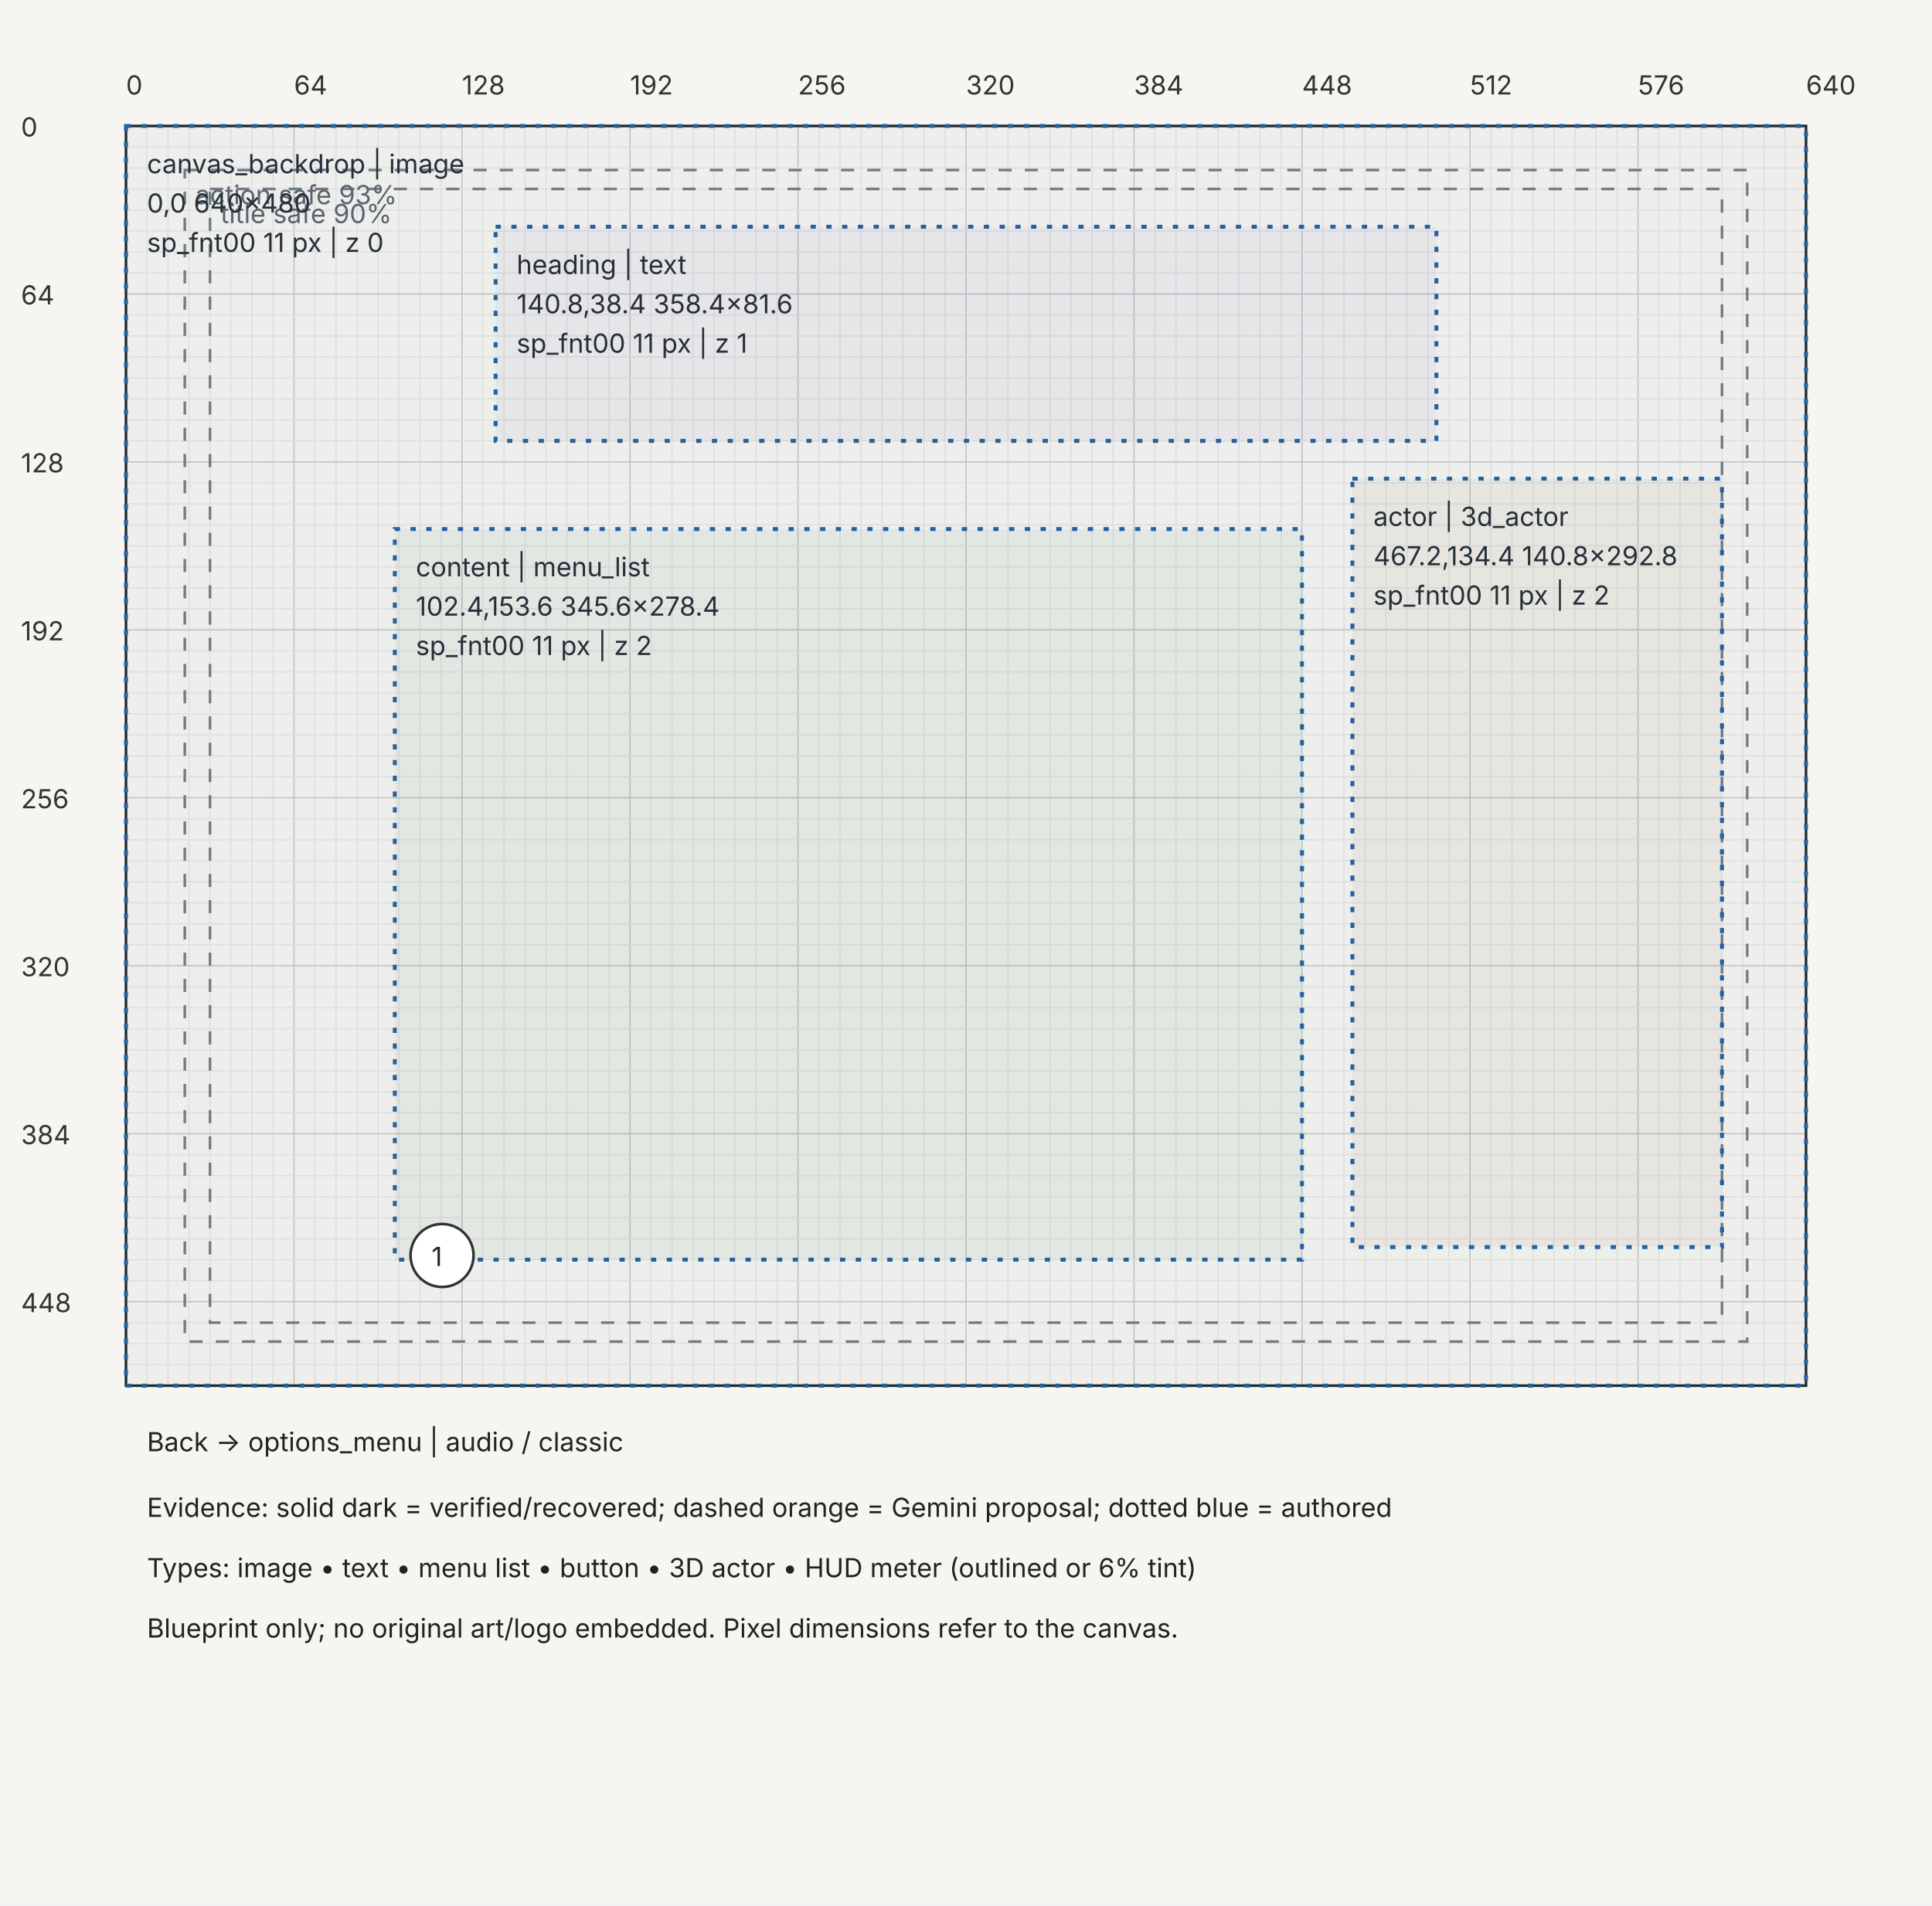
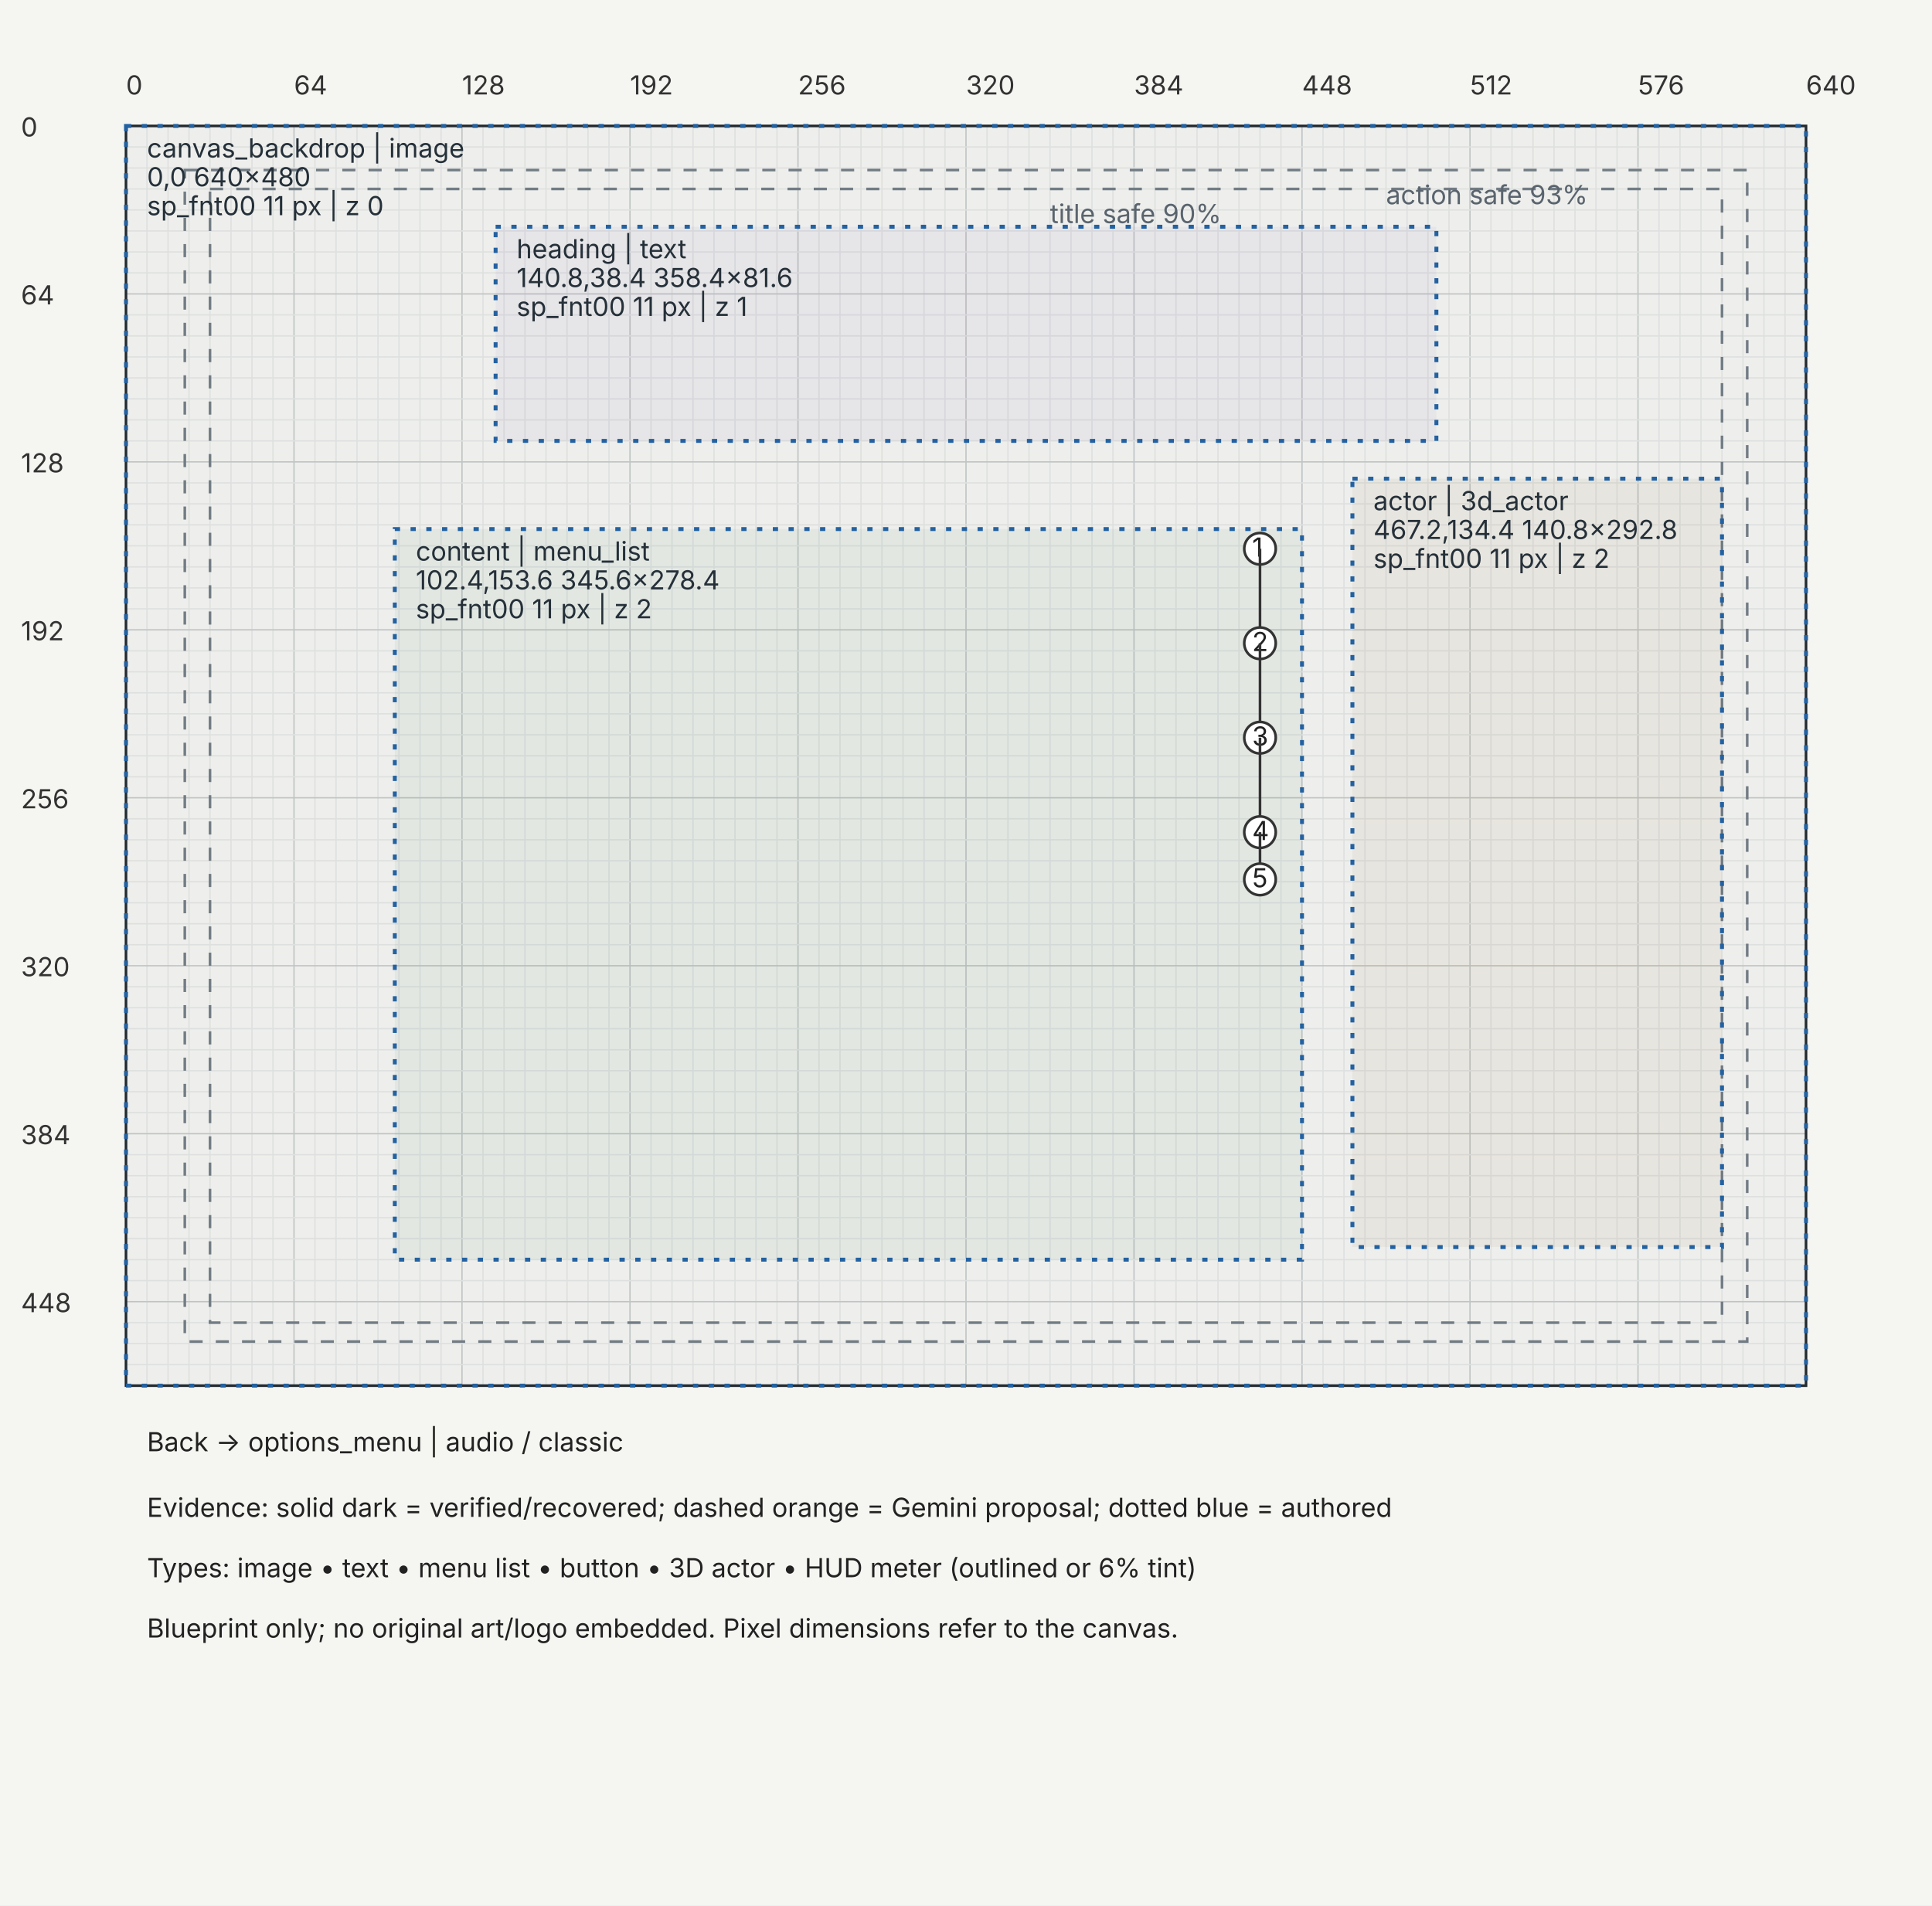
<svg xmlns="http://www.w3.org/2000/svg" width="736" height="726" viewBox="0 0 736 726">
  <rect width="100%" height="100%" fill="#f5f5f1" />
  <defs>
    <marker id="arrow" markerWidth="6" markerHeight="6" refX="5" refY="3" orient="auto">
      <path d="M0,0 L6,3 L0,6" fill="#333" />
    </marker>
  </defs>
  <g transform="translate(48,48)" font-family="Segoe UI,Inter,sans-serif" font-size="10">
    <path d="M0,0 V480" stroke="#c4c8c7" stroke-width="0.5" />
    <path d="M8,0 V480" stroke="#e4e6e3" stroke-width="0.5" />
    <path d="M16,0 V480" stroke="#e4e6e3" stroke-width="0.5" />
    <path d="M24,0 V480" stroke="#e4e6e3" stroke-width="0.5" />
    <path d="M32,0 V480" stroke="#e4e6e3" stroke-width="0.5" />
    <path d="M40,0 V480" stroke="#e4e6e3" stroke-width="0.5" />
    <path d="M48,0 V480" stroke="#e4e6e3" stroke-width="0.5" />
    <path d="M56,0 V480" stroke="#e4e6e3" stroke-width="0.5" />
    <path d="M64,0 V480" stroke="#c4c8c7" stroke-width="0.5" />
    <path d="M72,0 V480" stroke="#e4e6e3" stroke-width="0.5" />
    <path d="M80,0 V480" stroke="#e4e6e3" stroke-width="0.5" />
    <path d="M88,0 V480" stroke="#e4e6e3" stroke-width="0.5" />
    <path d="M96,0 V480" stroke="#e4e6e3" stroke-width="0.5" />
    <path d="M104,0 V480" stroke="#e4e6e3" stroke-width="0.5" />
    <path d="M112,0 V480" stroke="#e4e6e3" stroke-width="0.5" />
    <path d="M120,0 V480" stroke="#e4e6e3" stroke-width="0.5" />
    <path d="M128,0 V480" stroke="#c4c8c7" stroke-width="0.5" />
    <path d="M136,0 V480" stroke="#e4e6e3" stroke-width="0.5" />
    <path d="M144,0 V480" stroke="#e4e6e3" stroke-width="0.5" />
    <path d="M152,0 V480" stroke="#e4e6e3" stroke-width="0.5" />
    <path d="M160,0 V480" stroke="#e4e6e3" stroke-width="0.5" />
    <path d="M168,0 V480" stroke="#e4e6e3" stroke-width="0.5" />
    <path d="M176,0 V480" stroke="#e4e6e3" stroke-width="0.5" />
    <path d="M184,0 V480" stroke="#e4e6e3" stroke-width="0.5" />
    <path d="M192,0 V480" stroke="#c4c8c7" stroke-width="0.5" />
    <path d="M200,0 V480" stroke="#e4e6e3" stroke-width="0.5" />
    <path d="M208,0 V480" stroke="#e4e6e3" stroke-width="0.5" />
    <path d="M216,0 V480" stroke="#e4e6e3" stroke-width="0.5" />
    <path d="M224,0 V480" stroke="#e4e6e3" stroke-width="0.5" />
    <path d="M232,0 V480" stroke="#e4e6e3" stroke-width="0.5" />
    <path d="M240,0 V480" stroke="#e4e6e3" stroke-width="0.5" />
    <path d="M248,0 V480" stroke="#e4e6e3" stroke-width="0.5" />
    <path d="M256,0 V480" stroke="#c4c8c7" stroke-width="0.5" />
    <path d="M264,0 V480" stroke="#e4e6e3" stroke-width="0.5" />
    <path d="M272,0 V480" stroke="#e4e6e3" stroke-width="0.5" />
    <path d="M280,0 V480" stroke="#e4e6e3" stroke-width="0.5" />
    <path d="M288,0 V480" stroke="#e4e6e3" stroke-width="0.5" />
    <path d="M296,0 V480" stroke="#e4e6e3" stroke-width="0.5" />
    <path d="M304,0 V480" stroke="#e4e6e3" stroke-width="0.5" />
    <path d="M312,0 V480" stroke="#e4e6e3" stroke-width="0.5" />
    <path d="M320,0 V480" stroke="#c4c8c7" stroke-width="0.5" />
    <path d="M328,0 V480" stroke="#e4e6e3" stroke-width="0.5" />
    <path d="M336,0 V480" stroke="#e4e6e3" stroke-width="0.5" />
    <path d="M344,0 V480" stroke="#e4e6e3" stroke-width="0.5" />
    <path d="M352,0 V480" stroke="#e4e6e3" stroke-width="0.5" />
    <path d="M360,0 V480" stroke="#e4e6e3" stroke-width="0.5" />
    <path d="M368,0 V480" stroke="#e4e6e3" stroke-width="0.5" />
    <path d="M376,0 V480" stroke="#e4e6e3" stroke-width="0.5" />
    <path d="M384,0 V480" stroke="#c4c8c7" stroke-width="0.5" />
    <path d="M392,0 V480" stroke="#e4e6e3" stroke-width="0.5" />
    <path d="M400,0 V480" stroke="#e4e6e3" stroke-width="0.5" />
    <path d="M408,0 V480" stroke="#e4e6e3" stroke-width="0.5" />
    <path d="M416,0 V480" stroke="#e4e6e3" stroke-width="0.5" />
    <path d="M424,0 V480" stroke="#e4e6e3" stroke-width="0.5" />
    <path d="M432,0 V480" stroke="#e4e6e3" stroke-width="0.5" />
    <path d="M440,0 V480" stroke="#e4e6e3" stroke-width="0.5" />
    <path d="M448,0 V480" stroke="#c4c8c7" stroke-width="0.5" />
    <path d="M456,0 V480" stroke="#e4e6e3" stroke-width="0.5" />
    <path d="M464,0 V480" stroke="#e4e6e3" stroke-width="0.5" />
    <path d="M472,0 V480" stroke="#e4e6e3" stroke-width="0.5" />
    <path d="M480,0 V480" stroke="#e4e6e3" stroke-width="0.5" />
    <path d="M488,0 V480" stroke="#e4e6e3" stroke-width="0.5" />
    <path d="M496,0 V480" stroke="#e4e6e3" stroke-width="0.5" />
    <path d="M504,0 V480" stroke="#e4e6e3" stroke-width="0.5" />
    <path d="M512,0 V480" stroke="#c4c8c7" stroke-width="0.5" />
    <path d="M520,0 V480" stroke="#e4e6e3" stroke-width="0.5" />
    <path d="M528,0 V480" stroke="#e4e6e3" stroke-width="0.5" />
    <path d="M536,0 V480" stroke="#e4e6e3" stroke-width="0.5" />
    <path d="M544,0 V480" stroke="#e4e6e3" stroke-width="0.5" />
    <path d="M552,0 V480" stroke="#e4e6e3" stroke-width="0.5" />
    <path d="M560,0 V480" stroke="#e4e6e3" stroke-width="0.5" />
    <path d="M568,0 V480" stroke="#e4e6e3" stroke-width="0.5" />
    <path d="M576,0 V480" stroke="#c4c8c7" stroke-width="0.5" />
    <path d="M584,0 V480" stroke="#e4e6e3" stroke-width="0.5" />
    <path d="M592,0 V480" stroke="#e4e6e3" stroke-width="0.5" />
    <path d="M600,0 V480" stroke="#e4e6e3" stroke-width="0.5" />
    <path d="M608,0 V480" stroke="#e4e6e3" stroke-width="0.5" />
    <path d="M616,0 V480" stroke="#e4e6e3" stroke-width="0.5" />
    <path d="M624,0 V480" stroke="#e4e6e3" stroke-width="0.5" />
    <path d="M632,0 V480" stroke="#e4e6e3" stroke-width="0.5" />
    <path d="M640,0 V480" stroke="#c4c8c7" stroke-width="0.5" />
    <path d="M0,0 H640" stroke="#c4c8c7" stroke-width="0.5" />
    <path d="M0,8 H640" stroke="#e4e6e3" stroke-width="0.5" />
    <path d="M0,16 H640" stroke="#e4e6e3" stroke-width="0.5" />
    <path d="M0,24 H640" stroke="#e4e6e3" stroke-width="0.5" />
    <path d="M0,32 H640" stroke="#e4e6e3" stroke-width="0.5" />
    <path d="M0,40 H640" stroke="#e4e6e3" stroke-width="0.5" />
    <path d="M0,48 H640" stroke="#e4e6e3" stroke-width="0.5" />
    <path d="M0,56 H640" stroke="#e4e6e3" stroke-width="0.5" />
    <path d="M0,64 H640" stroke="#c4c8c7" stroke-width="0.5" />
    <path d="M0,72 H640" stroke="#e4e6e3" stroke-width="0.5" />
    <path d="M0,80 H640" stroke="#e4e6e3" stroke-width="0.5" />
    <path d="M0,88 H640" stroke="#e4e6e3" stroke-width="0.5" />
    <path d="M0,96 H640" stroke="#e4e6e3" stroke-width="0.5" />
    <path d="M0,104 H640" stroke="#e4e6e3" stroke-width="0.5" />
    <path d="M0,112 H640" stroke="#e4e6e3" stroke-width="0.5" />
    <path d="M0,120 H640" stroke="#e4e6e3" stroke-width="0.5" />
    <path d="M0,128 H640" stroke="#c4c8c7" stroke-width="0.5" />
    <path d="M0,136 H640" stroke="#e4e6e3" stroke-width="0.5" />
    <path d="M0,144 H640" stroke="#e4e6e3" stroke-width="0.5" />
    <path d="M0,152 H640" stroke="#e4e6e3" stroke-width="0.5" />
    <path d="M0,160 H640" stroke="#e4e6e3" stroke-width="0.5" />
    <path d="M0,168 H640" stroke="#e4e6e3" stroke-width="0.5" />
    <path d="M0,176 H640" stroke="#e4e6e3" stroke-width="0.5" />
    <path d="M0,184 H640" stroke="#e4e6e3" stroke-width="0.5" />
    <path d="M0,192 H640" stroke="#c4c8c7" stroke-width="0.5" />
    <path d="M0,200 H640" stroke="#e4e6e3" stroke-width="0.5" />
    <path d="M0,208 H640" stroke="#e4e6e3" stroke-width="0.5" />
    <path d="M0,216 H640" stroke="#e4e6e3" stroke-width="0.5" />
    <path d="M0,224 H640" stroke="#e4e6e3" stroke-width="0.5" />
    <path d="M0,232 H640" stroke="#e4e6e3" stroke-width="0.5" />
    <path d="M0,240 H640" stroke="#e4e6e3" stroke-width="0.5" />
    <path d="M0,248 H640" stroke="#e4e6e3" stroke-width="0.5" />
    <path d="M0,256 H640" stroke="#c4c8c7" stroke-width="0.5" />
    <path d="M0,264 H640" stroke="#e4e6e3" stroke-width="0.5" />
    <path d="M0,272 H640" stroke="#e4e6e3" stroke-width="0.5" />
    <path d="M0,280 H640" stroke="#e4e6e3" stroke-width="0.5" />
    <path d="M0,288 H640" stroke="#e4e6e3" stroke-width="0.5" />
    <path d="M0,296 H640" stroke="#e4e6e3" stroke-width="0.5" />
    <path d="M0,304 H640" stroke="#e4e6e3" stroke-width="0.5" />
    <path d="M0,312 H640" stroke="#e4e6e3" stroke-width="0.5" />
    <path d="M0,320 H640" stroke="#c4c8c7" stroke-width="0.5" />
    <path d="M0,328 H640" stroke="#e4e6e3" stroke-width="0.5" />
    <path d="M0,336 H640" stroke="#e4e6e3" stroke-width="0.5" />
    <path d="M0,344 H640" stroke="#e4e6e3" stroke-width="0.5" />
    <path d="M0,352 H640" stroke="#e4e6e3" stroke-width="0.5" />
    <path d="M0,360 H640" stroke="#e4e6e3" stroke-width="0.5" />
    <path d="M0,368 H640" stroke="#e4e6e3" stroke-width="0.5" />
    <path d="M0,376 H640" stroke="#e4e6e3" stroke-width="0.5" />
    <path d="M0,384 H640" stroke="#c4c8c7" stroke-width="0.5" />
    <path d="M0,392 H640" stroke="#e4e6e3" stroke-width="0.5" />
    <path d="M0,400 H640" stroke="#e4e6e3" stroke-width="0.5" />
    <path d="M0,408 H640" stroke="#e4e6e3" stroke-width="0.5" />
    <path d="M0,416 H640" stroke="#e4e6e3" stroke-width="0.5" />
    <path d="M0,424 H640" stroke="#e4e6e3" stroke-width="0.5" />
    <path d="M0,432 H640" stroke="#e4e6e3" stroke-width="0.5" />
    <path d="M0,440 H640" stroke="#e4e6e3" stroke-width="0.5" />
    <path d="M0,448 H640" stroke="#c4c8c7" stroke-width="0.5" />
    <path d="M0,456 H640" stroke="#e4e6e3" stroke-width="0.5" />
    <path d="M0,464 H640" stroke="#e4e6e3" stroke-width="0.5" />
    <path d="M0,472 H640" stroke="#e4e6e3" stroke-width="0.5" />
    <path d="M0,480 H640" stroke="#e4e6e3" stroke-width="0.5" />
    <text x="0" y="-12" fill="#333">0</text>
    <text x="64" y="-12" fill="#333">64</text>
    <text x="128" y="-12" fill="#333">128</text>
    <text x="192" y="-12" fill="#333">192</text>
    <text x="256" y="-12" fill="#333">256</text>
    <text x="320" y="-12" fill="#333">320</text>
    <text x="384" y="-12" fill="#333">384</text>
    <text x="448" y="-12" fill="#333">448</text>
    <text x="512" y="-12" fill="#333">512</text>
    <text x="576" y="-12" fill="#333">576</text>
    <text x="640" y="-12" fill="#333">640</text>
    <text x="-40" y="4" fill="#333">0</text>
    <text x="-40" y="68" fill="#333">64</text>
    <text x="-40" y="132" fill="#333">128</text>
    <text x="-40" y="196" fill="#333">192</text>
    <text x="-40" y="260" fill="#333">256</text>
    <text x="-40" y="324" fill="#333">320</text>
    <text x="-40" y="388" fill="#333">384</text>
    <text x="-40" y="452" fill="#333">448</text>
    <rect width="640" height="480" fill="none" stroke="#20282e" />
    <rect x="32" y="24" width="576" height="432" fill="none" stroke="#727b83" stroke-dasharray="5 5" />
-     <text x="36" y="37" fill="#58626b">title safe 90%</text>
+     <text x="352" y="37" fill="#58626b">title safe 90%</text>
    <rect x="22.4" y="16.8" width="595.2" height="446.4" fill="none" stroke="#727b83" stroke-dasharray="5 5" />
-     <text x="26.4" y="29.8" fill="#58626b">action safe 93%</text>
+     <text x="480" y="29.8" fill="#58626b">action safe 93%</text>
    <g>
      <rect x="0" y="0" width="640" height="480" fill="#7c8c97" fill-opacity="0.06" stroke="#2361a1" stroke-width="1.5" stroke-dasharray="2 4" />
-       <text x="8" y="18" fill="#253039">canvas_backdrop | image</text>
-       <text x="8" y="33" fill="#253039">0,0 640×480</text>
-       <text x="8" y="48" fill="#253039">sp_fnt00 11 px | z 0</text>
+       <text x="8" y="12" fill="#253039">canvas_backdrop | image</text>
+       <text x="8" y="23" fill="#253039">0,0 640×480</text>
+       <text x="8" y="34" fill="#253039">sp_fnt00 11 px | z 0</text>
    </g>
    <g>
      <rect x="140.8" y="38.4" width="358.4" height="81.6" fill="#6651a5" fill-opacity="0.06" stroke="#2361a1" stroke-width="1.5" stroke-dasharray="2 4" />
-       <text x="148.8" y="56.4" fill="#253039">heading | text</text>
-       <text x="148.8" y="71.4" fill="#253039">140.8,38.4 358.4×81.6</text>
-       <text x="148.8" y="86.4" fill="#253039">sp_fnt00 11 px | z 1</text>
+       <text x="148.8" y="50.4" fill="#253039">heading | text</text>
+       <text x="148.8" y="61.4" fill="#253039">140.8,38.4 358.4×81.6</text>
+       <text x="148.8" y="72.4" fill="#253039">sp_fnt00 11 px | z 1</text>
    </g>
    <g>
      <rect x="102.4" y="153.6" width="345.6" height="278.4" fill="#296b4f" fill-opacity="0.06" stroke="#2361a1" stroke-width="1.5" stroke-dasharray="2 4" />
-       <text x="110.4" y="171.6" fill="#253039">content | menu_list</text>
-       <text x="110.4" y="186.6" fill="#253039">102.4,153.6 345.6×278.4</text>
-       <text x="110.4" y="201.6" fill="#253039">sp_fnt00 11 px | z 2</text>
+       <text x="110.4" y="165.6" fill="#253039">content | menu_list</text>
+       <text x="110.4" y="176.6" fill="#253039">102.4,153.6 345.6×278.4</text>
+       <text x="110.4" y="187.6" fill="#253039">sp_fnt00 11 px | z 2</text>
    </g>
    <g>
      <rect x="467.2" y="134.4" width="140.8" height="292.8" fill="#775020" fill-opacity="0.06" stroke="#2361a1" stroke-width="1.5" stroke-dasharray="2 4" />
-       <text x="475.2" y="152.4" fill="#253039">actor | 3d_actor</text>
-       <text x="475.2" y="167.4" fill="#253039">467.2,134.4 140.8×292.8</text>
-       <text x="475.2" y="182.4" fill="#253039">sp_fnt00 11 px | z 2</text>
-     </g>
-     <circle cx="120.4" cy="430.4" r="12" fill="#fff" stroke="#333" />
-     <text x="116.4" y="434.4" fill="#222">1</text>
+       <text x="475.2" y="146.4" fill="#253039">actor | 3d_actor</text>
+       <text x="475.2" y="157.4" fill="#253039">467.2,134.4 140.8×292.8</text>
+       <text x="475.2" y="168.4" fill="#253039">sp_fnt00 11 px | z 2</text>
+     </g>
+     <circle cx="432.0" cy="161.1" r="6" fill="#fff" stroke="#333" />
+     <text x="429.0" y="164.1" fill="#222">1</text>
+     <path d="M432.0,161.1 L432.0,197.1" stroke="#333" marker-end="url(#arrow)" />
+     <circle cx="432.0" cy="197.1" r="6" fill="#fff" stroke="#333" />
+     <text x="429.0" y="200.1" fill="#222">2</text>
+     <path d="M432.0,197.1 L432.0,233.1" stroke="#333" marker-end="url(#arrow)" />
+     <circle cx="432.0" cy="233.1" r="6" fill="#fff" stroke="#333" />
+     <text x="429.0" y="236.1" fill="#222">3</text>
+     <path d="M432.0,233.1 L432.0,269.1" stroke="#333" marker-end="url(#arrow)" />
+     <circle cx="432.0" cy="269.1" r="6" fill="#fff" stroke="#333" />
+     <text x="429.0" y="272.1" fill="#222">4</text>
+     <path d="M432.0,269.1 L432.0,287.1" stroke="#333" marker-end="url(#arrow)" />
+     <circle cx="432.0" cy="287.1" r="6" fill="#fff" stroke="#333" />
+     <text x="429.0" y="290.1" fill="#222">5</text>
    <text x="8" y="505" fill="#222">Back → options_menu | audio / classic</text>
    <text x="8" y="530" fill="#222">Evidence: solid dark = verified/recovered; dashed orange = Gemini proposal; dotted blue = authored</text>
    <text x="8" y="553" fill="#222">Types: image • text • menu list • button • 3D actor • HUD meter (outlined or 6% tint)</text>
    <text x="8" y="576" fill="#222">Blueprint only; no original art/logo embedded. Pixel dimensions refer to the canvas.</text>
  </g>
</svg>
